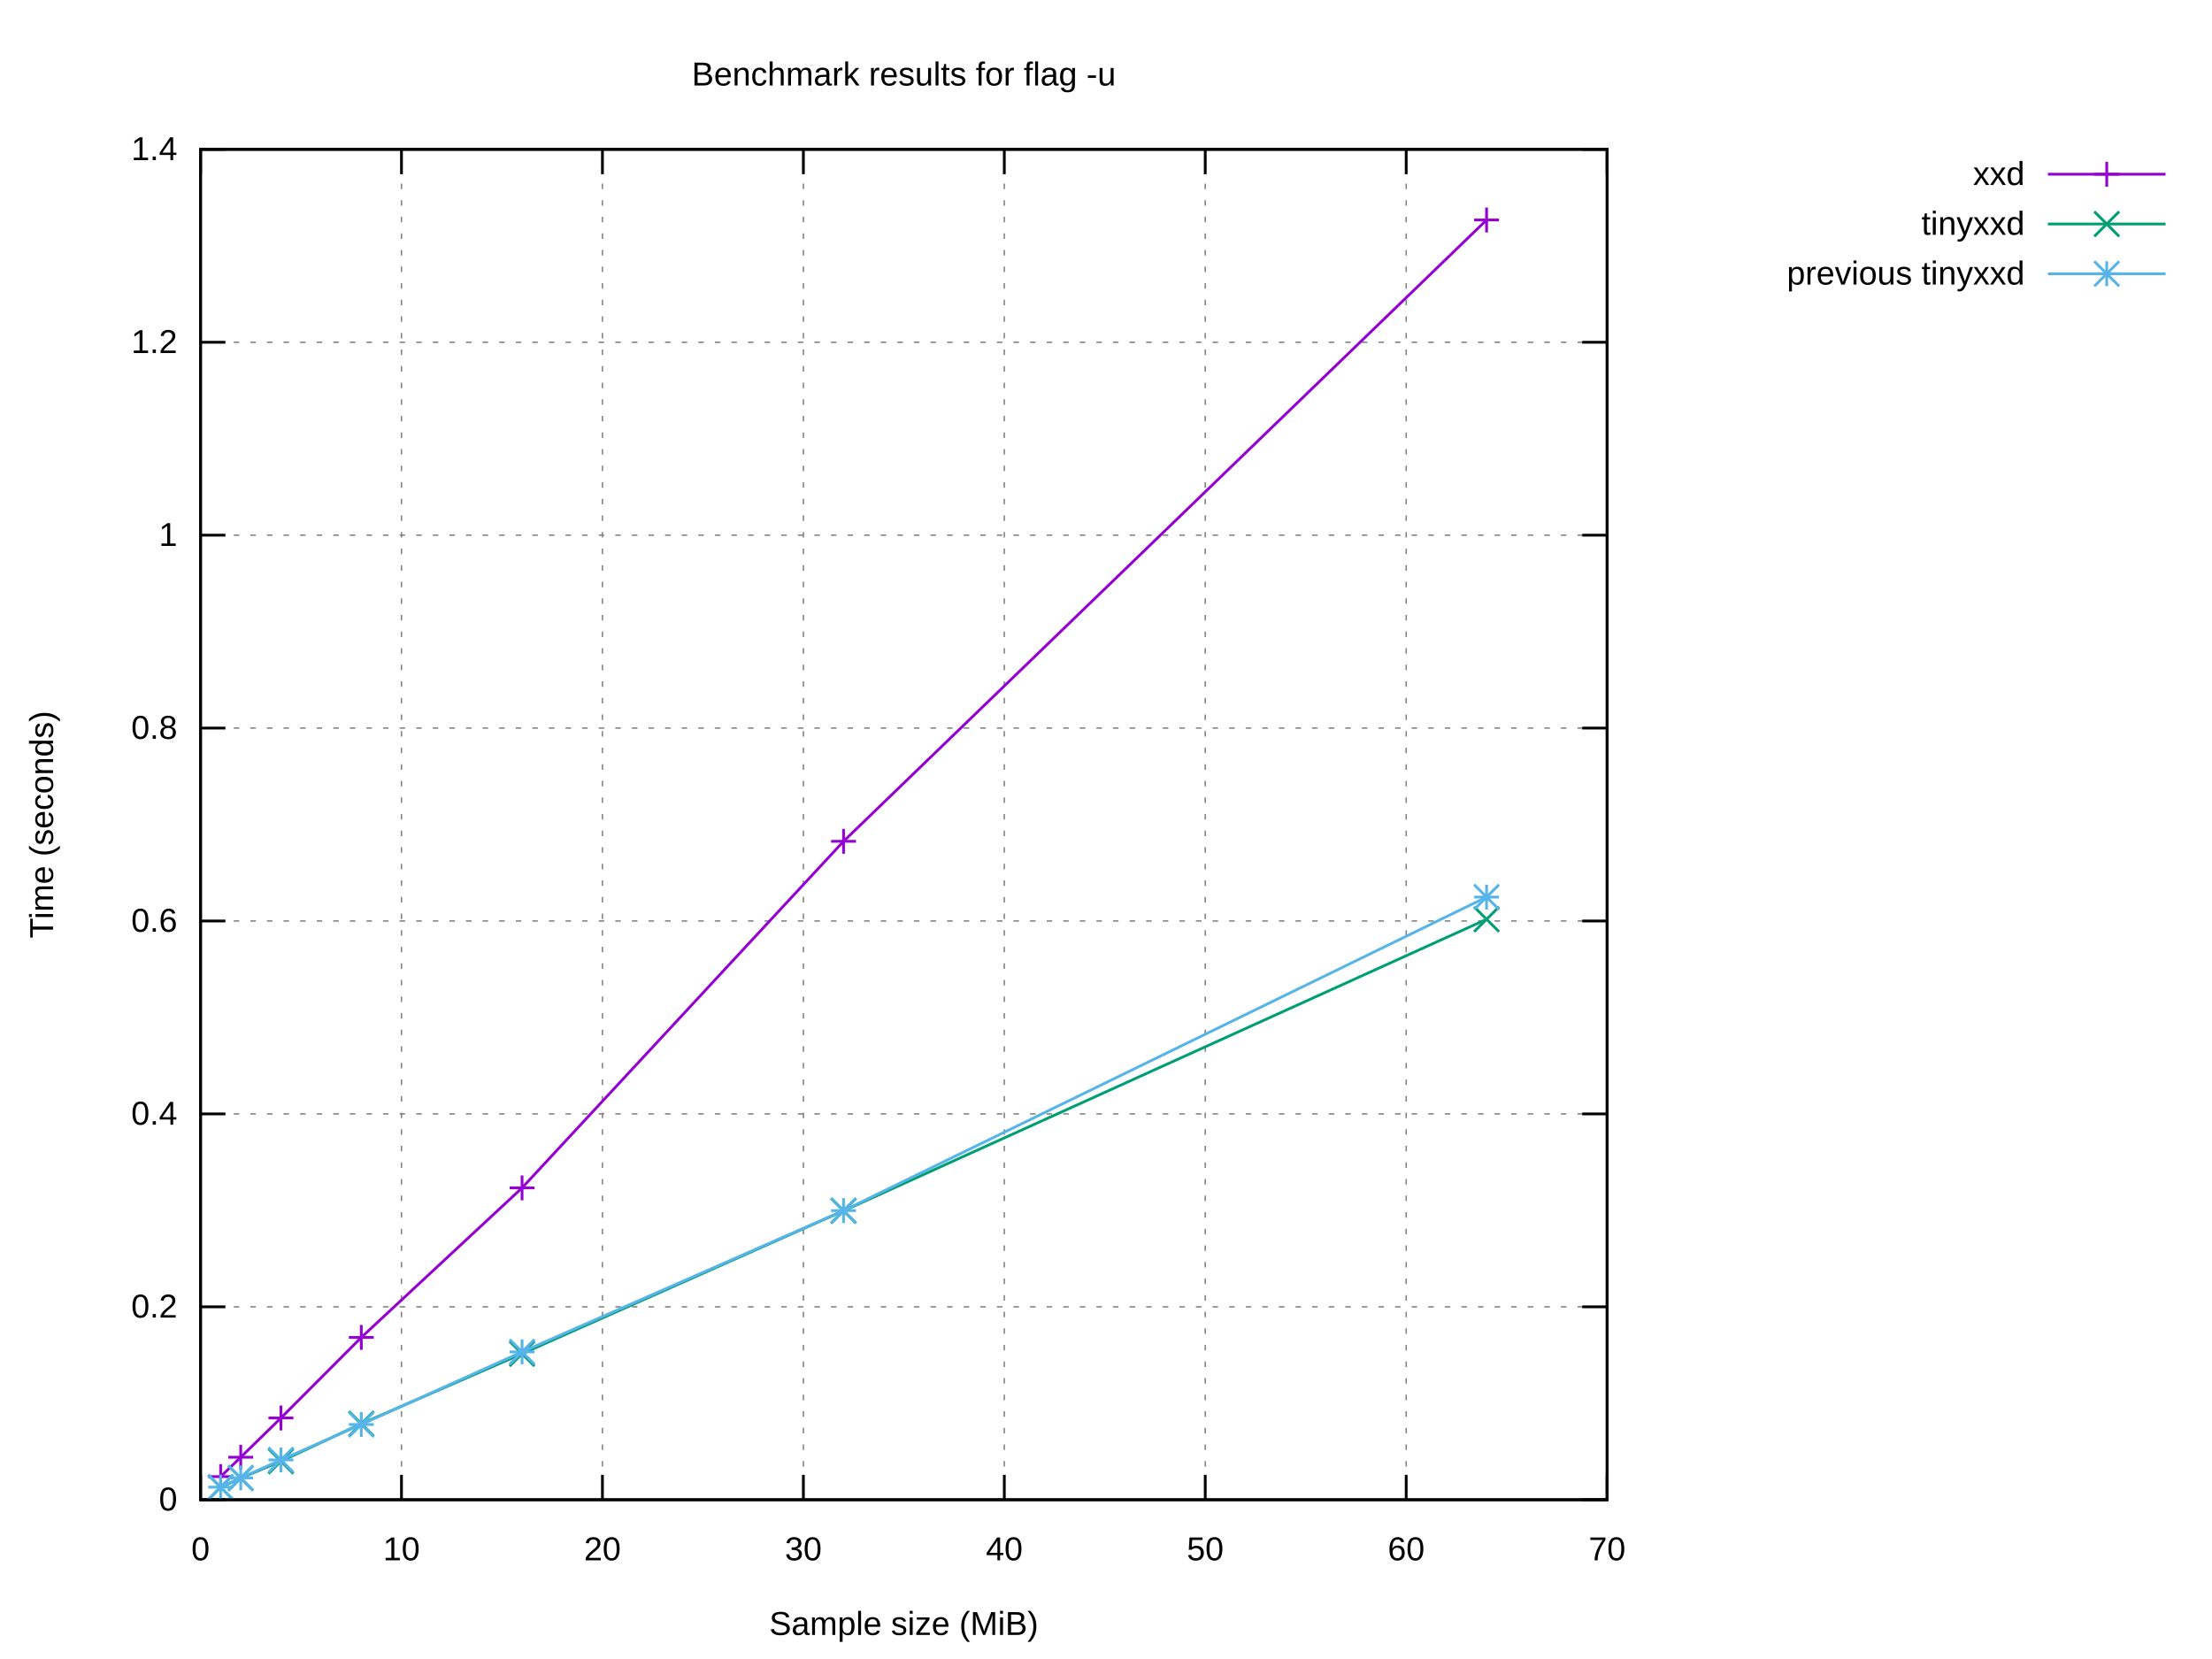
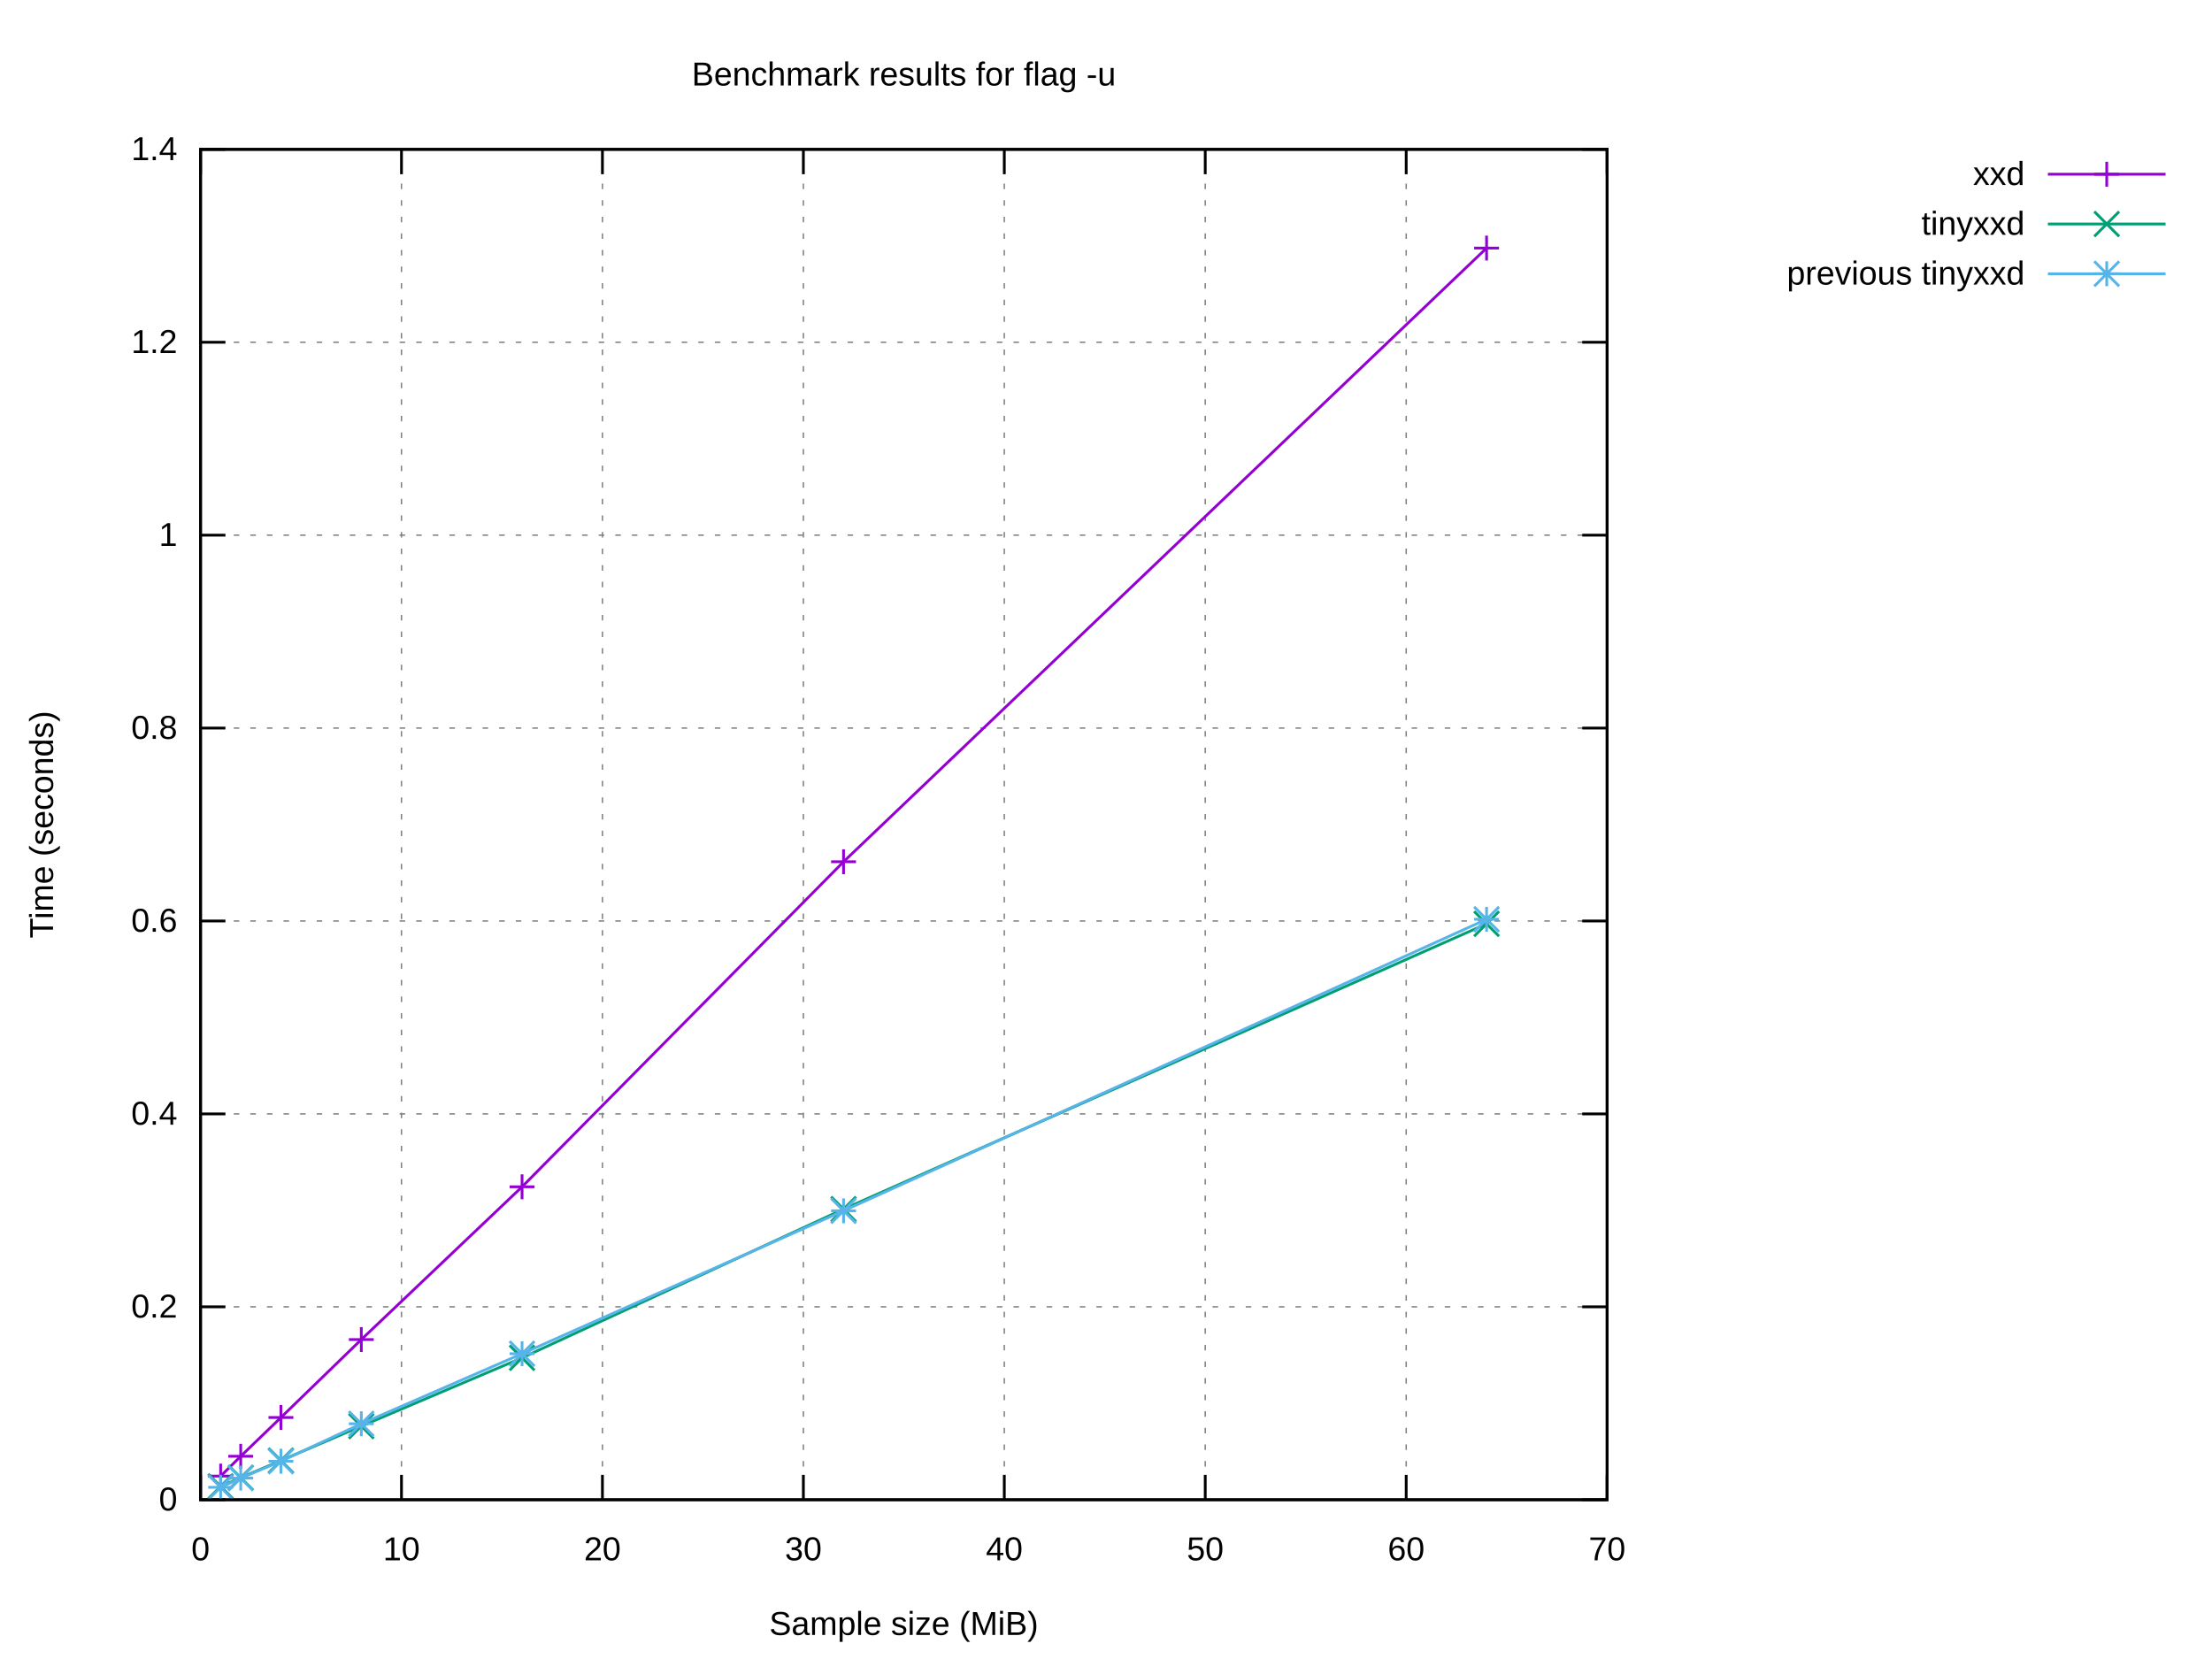
<svg xmlns="http://www.w3.org/2000/svg" xmlns:xlink="http://www.w3.org/1999/xlink" width="800" height="600" viewBox="0 0 800 600">
  <g id="gnuplot_canvas">
    <rect x="0" y="0" width="800" height="600" fill="#ffffff" />
    <defs>
      <circle id="gpDot" r="0.5" stroke-width="0.5" stroke="currentColor" />
      <path id="gpPt0" stroke-width="0.222" stroke="currentColor" d="M-1,0 h2 M0,-1 v2" />
      <path id="gpPt1" stroke-width="0.222" stroke="currentColor" d="M-1,-1 L1,1 M1,-1 L-1,1" />
      <path id="gpPt2" stroke-width="0.222" stroke="currentColor" d="M-1,0 L1,0 M0,-1 L0,1 M-1,-1 L1,1 M-1,1 L1,-1" />
      <rect id="gpPt3" stroke-width="0.222" stroke="currentColor" x="-1" y="-1" width="2" height="2" />
      <rect id="gpPt4" stroke-width="0.222" stroke="currentColor" fill="currentColor" x="-1" y="-1" width="2" height="2" />
      <circle id="gpPt5" stroke-width="0.222" stroke="currentColor" cx="0" cy="0" r="1" />
      <use xlink:href="#gpPt5" id="gpPt6" fill="currentColor" stroke="none" />
      <path id="gpPt7" stroke-width="0.222" stroke="currentColor" d="M0,-1.33 L-1.33,0.67 L1.33,0.67 z" />
      <use xlink:href="#gpPt7" id="gpPt8" fill="currentColor" stroke="none" />
      <use xlink:href="#gpPt7" id="gpPt9" stroke="currentColor" transform="rotate(180)" />
      <use xlink:href="#gpPt9" id="gpPt10" fill="currentColor" stroke="none" />
      <use xlink:href="#gpPt3" id="gpPt11" stroke="currentColor" transform="rotate(45)" />
      <use xlink:href="#gpPt11" id="gpPt12" fill="currentColor" stroke="none" />
      <path id="gpPt13" stroke-width="0.222" stroke="currentColor" d="M0,1.330 L1.265,0.411 L0.782,-1.067 L-0.782,-1.076 L-1.265,0.411 z" />
      <use xlink:href="#gpPt13" id="gpPt14" fill="currentColor" stroke="none" />
      <filter id="textbox" filterUnits="objectBoundingBox" x="0" y="0" height="1" width="1">
        <feFlood flood-color="#FFFFFF" flood-opacity="1" result="bgnd" />
        <feComposite in="SourceGraphic" in2="bgnd" operator="atop" />
      </filter>
      <filter id="greybox" filterUnits="objectBoundingBox" x="0" y="0" height="1" width="1">
        <feFlood flood-color="lightgrey" flood-opacity="1" result="grey" />
        <feComposite in="SourceGraphic" in2="grey" operator="atop" />
      </filter>
    </defs>
    <g fill="none" color="#FFFFFF" stroke="currentColor" stroke-width="1.00" stroke-linecap="butt" stroke-linejoin="miter">
</g>
    <g fill="none" color="black" stroke="currentColor" stroke-width="1.00" stroke-linecap="butt" stroke-linejoin="miter">
</g>
    <g fill="none" color="black" stroke="black" stroke-width="0.50" stroke-linecap="butt" stroke-linejoin="miter">
</g>
    <g fill="none" color="gray" stroke="currentColor" stroke-width="0.50" stroke-linecap="butt" stroke-linejoin="miter">
      <path stroke="gray" stroke-dasharray="2,4" class="gridline" d="M72.53,542.40 L581.24,542.40  " />
    </g>
    <g fill="none" color="gray" stroke="gray" stroke-width="1.00" stroke-linecap="butt" stroke-linejoin="miter">
</g>
    <g fill="none" color="black" stroke="currentColor" stroke-width="1.00" stroke-linecap="butt" stroke-linejoin="miter">
      <path stroke="black" d="M72.53,542.40 L81.53,542.40 M581.24,542.40 L572.24,542.40  " />
      <g transform="translate(64.14,546.30)" stroke="none" fill="black" font-family="Arial" font-size="12.00" text-anchor="end">
        <text>
          <tspan font-family="Arial"> 0</tspan>
        </text>
      </g>
    </g>
    <g fill="none" color="black" stroke="currentColor" stroke-width="1.00" stroke-linecap="butt" stroke-linejoin="miter">
</g>
    <g fill="none" color="black" stroke="black" stroke-width="0.50" stroke-linecap="butt" stroke-linejoin="miter">
</g>
    <g fill="none" color="gray" stroke="currentColor" stroke-width="0.50" stroke-linecap="butt" stroke-linejoin="miter">
      <path stroke="gray" stroke-dasharray="2,4" class="gridline" d="M72.53,472.63 L581.24,472.63  " />
    </g>
    <g fill="none" color="gray" stroke="gray" stroke-width="1.00" stroke-linecap="butt" stroke-linejoin="miter">
</g>
    <g fill="none" color="black" stroke="currentColor" stroke-width="1.00" stroke-linecap="butt" stroke-linejoin="miter">
      <path stroke="black" d="M72.53,472.63 L81.53,472.63 M581.24,472.63 L572.24,472.63  " />
      <g transform="translate(64.14,476.53)" stroke="none" fill="black" font-family="Arial" font-size="12.00" text-anchor="end">
        <text>
          <tspan font-family="Arial"> 0.2</tspan>
        </text>
      </g>
    </g>
    <g fill="none" color="black" stroke="currentColor" stroke-width="1.00" stroke-linecap="butt" stroke-linejoin="miter">
</g>
    <g fill="none" color="black" stroke="black" stroke-width="0.50" stroke-linecap="butt" stroke-linejoin="miter">
</g>
    <g fill="none" color="gray" stroke="currentColor" stroke-width="0.50" stroke-linecap="butt" stroke-linejoin="miter">
      <path stroke="gray" stroke-dasharray="2,4" class="gridline" d="M72.53,402.86 L581.24,402.86  " />
    </g>
    <g fill="none" color="gray" stroke="gray" stroke-width="1.00" stroke-linecap="butt" stroke-linejoin="miter">
</g>
    <g fill="none" color="black" stroke="currentColor" stroke-width="1.00" stroke-linecap="butt" stroke-linejoin="miter">
      <path stroke="black" d="M72.53,402.86 L81.53,402.86 M581.24,402.86 L572.24,402.86  " />
      <g transform="translate(64.14,406.76)" stroke="none" fill="black" font-family="Arial" font-size="12.00" text-anchor="end">
        <text>
          <tspan font-family="Arial"> 0.4</tspan>
        </text>
      </g>
    </g>
    <g fill="none" color="black" stroke="currentColor" stroke-width="1.00" stroke-linecap="butt" stroke-linejoin="miter">
</g>
    <g fill="none" color="black" stroke="black" stroke-width="0.50" stroke-linecap="butt" stroke-linejoin="miter">
</g>
    <g fill="none" color="gray" stroke="currentColor" stroke-width="0.50" stroke-linecap="butt" stroke-linejoin="miter">
      <path stroke="gray" stroke-dasharray="2,4" class="gridline" d="M72.53,333.09 L581.24,333.09  " />
    </g>
    <g fill="none" color="gray" stroke="gray" stroke-width="1.00" stroke-linecap="butt" stroke-linejoin="miter">
</g>
    <g fill="none" color="black" stroke="currentColor" stroke-width="1.00" stroke-linecap="butt" stroke-linejoin="miter">
      <path stroke="black" d="M72.53,333.09 L81.53,333.09 M581.24,333.09 L572.24,333.09  " />
      <g transform="translate(64.14,336.99)" stroke="none" fill="black" font-family="Arial" font-size="12.00" text-anchor="end">
        <text>
          <tspan font-family="Arial"> 0.6</tspan>
        </text>
      </g>
    </g>
    <g fill="none" color="black" stroke="currentColor" stroke-width="1.00" stroke-linecap="butt" stroke-linejoin="miter">
</g>
    <g fill="none" color="black" stroke="black" stroke-width="0.50" stroke-linecap="butt" stroke-linejoin="miter">
</g>
    <g fill="none" color="gray" stroke="currentColor" stroke-width="0.50" stroke-linecap="butt" stroke-linejoin="miter">
      <path stroke="gray" stroke-dasharray="2,4" class="gridline" d="M72.53,263.32 L581.24,263.32  " />
    </g>
    <g fill="none" color="gray" stroke="gray" stroke-width="1.00" stroke-linecap="butt" stroke-linejoin="miter">
</g>
    <g fill="none" color="black" stroke="currentColor" stroke-width="1.00" stroke-linecap="butt" stroke-linejoin="miter">
      <path stroke="black" d="M72.53,263.32 L81.53,263.32 M581.24,263.32 L572.24,263.32  " />
      <g transform="translate(64.14,267.22)" stroke="none" fill="black" font-family="Arial" font-size="12.00" text-anchor="end">
        <text>
          <tspan font-family="Arial"> 0.8</tspan>
        </text>
      </g>
    </g>
    <g fill="none" color="black" stroke="currentColor" stroke-width="1.00" stroke-linecap="butt" stroke-linejoin="miter">
</g>
    <g fill="none" color="black" stroke="black" stroke-width="0.50" stroke-linecap="butt" stroke-linejoin="miter">
</g>
    <g fill="none" color="gray" stroke="currentColor" stroke-width="0.50" stroke-linecap="butt" stroke-linejoin="miter">
      <path stroke="gray" stroke-dasharray="2,4" class="gridline" d="M72.53,193.55 L581.24,193.55  " />
    </g>
    <g fill="none" color="gray" stroke="gray" stroke-width="1.00" stroke-linecap="butt" stroke-linejoin="miter">
</g>
    <g fill="none" color="black" stroke="currentColor" stroke-width="1.00" stroke-linecap="butt" stroke-linejoin="miter">
      <path stroke="black" d="M72.53,193.55 L81.53,193.55 M581.24,193.55 L572.24,193.55  " />
      <g transform="translate(64.14,197.45)" stroke="none" fill="black" font-family="Arial" font-size="12.00" text-anchor="end">
        <text>
          <tspan font-family="Arial"> 1</tspan>
        </text>
      </g>
    </g>
    <g fill="none" color="black" stroke="currentColor" stroke-width="1.00" stroke-linecap="butt" stroke-linejoin="miter">
</g>
    <g fill="none" color="black" stroke="black" stroke-width="0.50" stroke-linecap="butt" stroke-linejoin="miter">
</g>
    <g fill="none" color="gray" stroke="currentColor" stroke-width="0.50" stroke-linecap="butt" stroke-linejoin="miter">
      <path stroke="gray" stroke-dasharray="2,4" class="gridline" d="M72.53,123.78 L581.24,123.78  " />
    </g>
    <g fill="none" color="gray" stroke="gray" stroke-width="1.00" stroke-linecap="butt" stroke-linejoin="miter">
</g>
    <g fill="none" color="black" stroke="currentColor" stroke-width="1.00" stroke-linecap="butt" stroke-linejoin="miter">
      <path stroke="black" d="M72.53,123.78 L81.53,123.78 M581.24,123.78 L572.24,123.78  " />
      <g transform="translate(64.14,127.68)" stroke="none" fill="black" font-family="Arial" font-size="12.00" text-anchor="end">
        <text>
          <tspan font-family="Arial"> 1.2</tspan>
        </text>
      </g>
    </g>
    <g fill="none" color="black" stroke="currentColor" stroke-width="1.00" stroke-linecap="butt" stroke-linejoin="miter">
</g>
    <g fill="none" color="black" stroke="black" stroke-width="0.50" stroke-linecap="butt" stroke-linejoin="miter">
</g>
    <g fill="none" color="gray" stroke="currentColor" stroke-width="0.50" stroke-linecap="butt" stroke-linejoin="miter">
      <path stroke="gray" stroke-dasharray="2,4" class="gridline" d="M72.53,54.01 L581.24,54.01  " />
    </g>
    <g fill="none" color="gray" stroke="gray" stroke-width="1.00" stroke-linecap="butt" stroke-linejoin="miter">
</g>
    <g fill="none" color="black" stroke="currentColor" stroke-width="1.00" stroke-linecap="butt" stroke-linejoin="miter">
      <path stroke="black" d="M72.53,54.01 L81.53,54.01 M581.24,54.01 L572.24,54.01  " />
      <g transform="translate(64.14,57.91)" stroke="none" fill="black" font-family="Arial" font-size="12.00" text-anchor="end">
        <text>
          <tspan font-family="Arial"> 1.4</tspan>
        </text>
      </g>
    </g>
    <g fill="none" color="black" stroke="currentColor" stroke-width="1.00" stroke-linecap="butt" stroke-linejoin="miter">
</g>
    <g fill="none" color="black" stroke="black" stroke-width="0.50" stroke-linecap="butt" stroke-linejoin="miter">
</g>
    <g fill="none" color="gray" stroke="currentColor" stroke-width="0.50" stroke-linecap="butt" stroke-linejoin="miter">
      <path stroke="gray" stroke-dasharray="2,4" class="gridline" d="M72.53,542.40 L72.53,54.01  " />
    </g>
    <g fill="none" color="gray" stroke="gray" stroke-width="1.00" stroke-linecap="butt" stroke-linejoin="miter">
</g>
    <g fill="none" color="black" stroke="currentColor" stroke-width="1.00" stroke-linecap="butt" stroke-linejoin="miter">
      <path stroke="black" d="M72.53,542.40 L72.53,533.40 M72.53,54.01 L72.53,63.01  " />
      <g transform="translate(72.53,564.30)" stroke="none" fill="black" font-family="Arial" font-size="12.00" text-anchor="middle">
        <text>
          <tspan font-family="Arial"> 0</tspan>
        </text>
      </g>
    </g>
    <g fill="none" color="black" stroke="currentColor" stroke-width="1.00" stroke-linecap="butt" stroke-linejoin="miter">
</g>
    <g fill="none" color="black" stroke="black" stroke-width="0.50" stroke-linecap="butt" stroke-linejoin="miter">
</g>
    <g fill="none" color="gray" stroke="currentColor" stroke-width="0.50" stroke-linecap="butt" stroke-linejoin="miter">
      <path stroke="gray" stroke-dasharray="2,4" class="gridline" d="M145.20,542.40 L145.20,54.01  " />
    </g>
    <g fill="none" color="gray" stroke="gray" stroke-width="1.00" stroke-linecap="butt" stroke-linejoin="miter">
</g>
    <g fill="none" color="black" stroke="currentColor" stroke-width="1.00" stroke-linecap="butt" stroke-linejoin="miter">
      <path stroke="black" d="M145.20,542.40 L145.20,533.40 M145.20,54.01 L145.20,63.01  " />
      <g transform="translate(145.20,564.30)" stroke="none" fill="black" font-family="Arial" font-size="12.00" text-anchor="middle">
        <text>
          <tspan font-family="Arial"> 10</tspan>
        </text>
      </g>
    </g>
    <g fill="none" color="black" stroke="currentColor" stroke-width="1.00" stroke-linecap="butt" stroke-linejoin="miter">
</g>
    <g fill="none" color="black" stroke="black" stroke-width="0.50" stroke-linecap="butt" stroke-linejoin="miter">
</g>
    <g fill="none" color="gray" stroke="currentColor" stroke-width="0.50" stroke-linecap="butt" stroke-linejoin="miter">
      <path stroke="gray" stroke-dasharray="2,4" class="gridline" d="M217.88,542.40 L217.88,54.01  " />
    </g>
    <g fill="none" color="gray" stroke="gray" stroke-width="1.00" stroke-linecap="butt" stroke-linejoin="miter">
</g>
    <g fill="none" color="black" stroke="currentColor" stroke-width="1.00" stroke-linecap="butt" stroke-linejoin="miter">
      <path stroke="black" d="M217.88,542.40 L217.88,533.40 M217.88,54.01 L217.88,63.01  " />
      <g transform="translate(217.88,564.30)" stroke="none" fill="black" font-family="Arial" font-size="12.00" text-anchor="middle">
        <text>
          <tspan font-family="Arial"> 20</tspan>
        </text>
      </g>
    </g>
    <g fill="none" color="black" stroke="currentColor" stroke-width="1.00" stroke-linecap="butt" stroke-linejoin="miter">
</g>
    <g fill="none" color="black" stroke="black" stroke-width="0.50" stroke-linecap="butt" stroke-linejoin="miter">
</g>
    <g fill="none" color="gray" stroke="currentColor" stroke-width="0.50" stroke-linecap="butt" stroke-linejoin="miter">
      <path stroke="gray" stroke-dasharray="2,4" class="gridline" d="M290.55,542.40 L290.55,54.01  " />
    </g>
    <g fill="none" color="gray" stroke="gray" stroke-width="1.00" stroke-linecap="butt" stroke-linejoin="miter">
</g>
    <g fill="none" color="black" stroke="currentColor" stroke-width="1.00" stroke-linecap="butt" stroke-linejoin="miter">
      <path stroke="black" d="M290.55,542.40 L290.55,533.40 M290.55,54.01 L290.55,63.01  " />
      <g transform="translate(290.55,564.30)" stroke="none" fill="black" font-family="Arial" font-size="12.00" text-anchor="middle">
        <text>
          <tspan font-family="Arial"> 30</tspan>
        </text>
      </g>
    </g>
    <g fill="none" color="black" stroke="currentColor" stroke-width="1.00" stroke-linecap="butt" stroke-linejoin="miter">
</g>
    <g fill="none" color="black" stroke="black" stroke-width="0.50" stroke-linecap="butt" stroke-linejoin="miter">
</g>
    <g fill="none" color="gray" stroke="currentColor" stroke-width="0.50" stroke-linecap="butt" stroke-linejoin="miter">
      <path stroke="gray" stroke-dasharray="2,4" class="gridline" d="M363.22,542.40 L363.22,54.01  " />
    </g>
    <g fill="none" color="gray" stroke="gray" stroke-width="1.00" stroke-linecap="butt" stroke-linejoin="miter">
</g>
    <g fill="none" color="black" stroke="currentColor" stroke-width="1.00" stroke-linecap="butt" stroke-linejoin="miter">
      <path stroke="black" d="M363.22,542.40 L363.22,533.40 M363.22,54.01 L363.22,63.01  " />
      <g transform="translate(363.22,564.30)" stroke="none" fill="black" font-family="Arial" font-size="12.00" text-anchor="middle">
        <text>
          <tspan font-family="Arial"> 40</tspan>
        </text>
      </g>
    </g>
    <g fill="none" color="black" stroke="currentColor" stroke-width="1.00" stroke-linecap="butt" stroke-linejoin="miter">
</g>
    <g fill="none" color="black" stroke="black" stroke-width="0.50" stroke-linecap="butt" stroke-linejoin="miter">
</g>
    <g fill="none" color="gray" stroke="currentColor" stroke-width="0.50" stroke-linecap="butt" stroke-linejoin="miter">
      <path stroke="gray" stroke-dasharray="2,4" class="gridline" d="M435.89,542.40 L435.89,54.01  " />
    </g>
    <g fill="none" color="gray" stroke="gray" stroke-width="1.00" stroke-linecap="butt" stroke-linejoin="miter">
</g>
    <g fill="none" color="black" stroke="currentColor" stroke-width="1.00" stroke-linecap="butt" stroke-linejoin="miter">
      <path stroke="black" d="M435.89,542.40 L435.89,533.40 M435.89,54.01 L435.89,63.01  " />
      <g transform="translate(435.89,564.30)" stroke="none" fill="black" font-family="Arial" font-size="12.00" text-anchor="middle">
        <text>
          <tspan font-family="Arial"> 50</tspan>
        </text>
      </g>
    </g>
    <g fill="none" color="black" stroke="currentColor" stroke-width="1.00" stroke-linecap="butt" stroke-linejoin="miter">
</g>
    <g fill="none" color="black" stroke="black" stroke-width="0.50" stroke-linecap="butt" stroke-linejoin="miter">
</g>
    <g fill="none" color="gray" stroke="currentColor" stroke-width="0.50" stroke-linecap="butt" stroke-linejoin="miter">
      <path stroke="gray" stroke-dasharray="2,4" class="gridline" d="M508.57,542.40 L508.57,54.01  " />
    </g>
    <g fill="none" color="gray" stroke="gray" stroke-width="1.00" stroke-linecap="butt" stroke-linejoin="miter">
</g>
    <g fill="none" color="black" stroke="currentColor" stroke-width="1.00" stroke-linecap="butt" stroke-linejoin="miter">
      <path stroke="black" d="M508.57,542.40 L508.57,533.40 M508.57,54.01 L508.57,63.01  " />
      <g transform="translate(508.57,564.30)" stroke="none" fill="black" font-family="Arial" font-size="12.00" text-anchor="middle">
        <text>
          <tspan font-family="Arial"> 60</tspan>
        </text>
      </g>
    </g>
    <g fill="none" color="black" stroke="currentColor" stroke-width="1.00" stroke-linecap="butt" stroke-linejoin="miter">
</g>
    <g fill="none" color="black" stroke="black" stroke-width="0.50" stroke-linecap="butt" stroke-linejoin="miter">
</g>
    <g fill="none" color="gray" stroke="currentColor" stroke-width="0.50" stroke-linecap="butt" stroke-linejoin="miter">
      <path stroke="gray" stroke-dasharray="2,4" class="gridline" d="M581.24,542.40 L581.24,54.01  " />
    </g>
    <g fill="none" color="gray" stroke="gray" stroke-width="1.00" stroke-linecap="butt" stroke-linejoin="miter">
</g>
    <g fill="none" color="black" stroke="currentColor" stroke-width="1.00" stroke-linecap="butt" stroke-linejoin="miter">
      <path stroke="black" d="M581.24,542.40 L581.24,533.40 M581.24,54.01 L581.24,63.01  " />
      <g transform="translate(581.24,564.30)" stroke="none" fill="black" font-family="Arial" font-size="12.00" text-anchor="middle">
        <text>
          <tspan font-family="Arial"> 70</tspan>
        </text>
      </g>
    </g>
    <g fill="none" color="black" stroke="currentColor" stroke-width="1.00" stroke-linecap="butt" stroke-linejoin="miter">
</g>
    <g fill="none" color="black" stroke="currentColor" stroke-width="1.00" stroke-linecap="butt" stroke-linejoin="miter">
      <path stroke="black" d="M72.53,54.01 L72.53,542.40 L581.24,542.40 L581.24,54.01 L72.53,54.01 Z  " />
    </g>
    <g fill="none" color="black" stroke="currentColor" stroke-width="1.00" stroke-linecap="butt" stroke-linejoin="miter">
</g>
    <g id="gnuplot_plot_1">
      <g fill="none" color="black" stroke="currentColor" stroke-width="1.00" stroke-linecap="butt" stroke-linejoin="miter">
        <g transform="translate(732.26,66.91)" stroke="none" fill="black" font-family="Arial" font-size="12.00" text-anchor="end">
          <text>
            <tspan font-family="Arial">xxd</tspan>
          </text>
        </g>
      </g>
      <g fill="none" color="black" stroke="currentColor" stroke-width="1.00" stroke-linecap="butt" stroke-linejoin="miter">
-         <path stroke="rgb(148,   0, 211)" d="M740.65,63.01 L783.21,63.01 M537.64,79.56 L305.08,304.27 L188.81,429.61 L130.67,483.69 L101.60,512.83 L87.06,527.03   L79.80,534.04  " />
-         <use xlink:href="#gpPt0" transform="translate(537.64,79.56) scale(4.50)" color="rgb(148,   0, 211)" />
-         <use xlink:href="#gpPt0" transform="translate(305.08,304.27) scale(4.50)" color="rgb(148,   0, 211)" />
-         <use xlink:href="#gpPt0" transform="translate(188.81,429.61) scale(4.50)" color="rgb(148,   0, 211)" />
-         <use xlink:href="#gpPt0" transform="translate(130.67,483.69) scale(4.50)" color="rgb(148,   0, 211)" />
-         <use xlink:href="#gpPt0" transform="translate(101.60,512.83) scale(4.50)" color="rgb(148,   0, 211)" />
-         <use xlink:href="#gpPt0" transform="translate(87.06,527.03) scale(4.50)" color="rgb(148,   0, 211)" />
-         <use xlink:href="#gpPt0" transform="translate(79.80,534.04) scale(4.50)" color="rgb(148,   0, 211)" />
+         <path stroke="rgb(148,   0, 211)" d="M740.65,63.01 L783.21,63.01 M537.64,89.72 L305.08,311.66 L188.81,429.22 L130.67,484.47 L101.60,512.66 L87.06,526.68   L79.80,533.85  " />
+         <use xlink:href="#gpPt0" transform="translate(537.64,89.72) scale(4.50)" color="rgb(148,   0, 211)" />
+         <use xlink:href="#gpPt0" transform="translate(305.08,311.66) scale(4.50)" color="rgb(148,   0, 211)" />
+         <use xlink:href="#gpPt0" transform="translate(188.81,429.22) scale(4.50)" color="rgb(148,   0, 211)" />
+         <use xlink:href="#gpPt0" transform="translate(130.67,484.47) scale(4.50)" color="rgb(148,   0, 211)" />
+         <use xlink:href="#gpPt0" transform="translate(101.60,512.66) scale(4.50)" color="rgb(148,   0, 211)" />
+         <use xlink:href="#gpPt0" transform="translate(87.06,526.68) scale(4.50)" color="rgb(148,   0, 211)" />
+         <use xlink:href="#gpPt0" transform="translate(79.80,533.85) scale(4.50)" color="rgb(148,   0, 211)" />
        <use xlink:href="#gpPt0" transform="translate(761.93,63.01) scale(4.50)" color="rgb(148,   0, 211)" />
      </g>
    </g>
    <g id="gnuplot_plot_2">
      <g fill="none" color="black" stroke="currentColor" stroke-width="1.00" stroke-linecap="butt" stroke-linejoin="miter">
        <g transform="translate(732.26,84.91)" stroke="none" fill="black" font-family="Arial" font-size="12.00" text-anchor="end">
          <text>
            <tspan font-family="Arial">tinyxxd</tspan>
          </text>
        </g>
      </g>
      <g fill="none" color="black" stroke="currentColor" stroke-width="1.00" stroke-linecap="butt" stroke-linejoin="miter">
-         <path stroke="rgb(  0, 158, 115)" d="M740.65,81.01 L783.21,81.01 M537.64,332.47 L305.08,437.90 L188.81,489.59 L130.67,514.92 L101.60,528.47 L87.06,534.59   L79.80,537.90  " />
-         <use xlink:href="#gpPt1" transform="translate(537.64,332.47) scale(4.50)" color="rgb(  0, 158, 115)" />
-         <use xlink:href="#gpPt1" transform="translate(305.08,437.90) scale(4.50)" color="rgb(  0, 158, 115)" />
-         <use xlink:href="#gpPt1" transform="translate(188.81,489.59) scale(4.50)" color="rgb(  0, 158, 115)" />
-         <use xlink:href="#gpPt1" transform="translate(130.67,514.92) scale(4.50)" color="rgb(  0, 158, 115)" />
-         <use xlink:href="#gpPt1" transform="translate(101.60,528.47) scale(4.50)" color="rgb(  0, 158, 115)" />
-         <use xlink:href="#gpPt1" transform="translate(87.06,534.59) scale(4.50)" color="rgb(  0, 158, 115)" />
-         <use xlink:href="#gpPt1" transform="translate(79.80,537.90) scale(4.50)" color="rgb(  0, 158, 115)" />
+         <path stroke="rgb(  0, 158, 115)" d="M740.65,81.01 L783.21,81.01 M537.64,334.11 L305.08,437.29 L188.81,491.08 L130.67,515.78 L101.60,528.22 L87.06,534.44   L79.80,537.56  " />
+         <use xlink:href="#gpPt1" transform="translate(537.64,334.11) scale(4.50)" color="rgb(  0, 158, 115)" />
+         <use xlink:href="#gpPt1" transform="translate(305.08,437.29) scale(4.50)" color="rgb(  0, 158, 115)" />
+         <use xlink:href="#gpPt1" transform="translate(188.81,491.08) scale(4.50)" color="rgb(  0, 158, 115)" />
+         <use xlink:href="#gpPt1" transform="translate(130.67,515.78) scale(4.50)" color="rgb(  0, 158, 115)" />
+         <use xlink:href="#gpPt1" transform="translate(101.60,528.22) scale(4.50)" color="rgb(  0, 158, 115)" />
+         <use xlink:href="#gpPt1" transform="translate(87.06,534.44) scale(4.50)" color="rgb(  0, 158, 115)" />
+         <use xlink:href="#gpPt1" transform="translate(79.80,537.56) scale(4.50)" color="rgb(  0, 158, 115)" />
        <use xlink:href="#gpPt1" transform="translate(761.93,81.01) scale(4.50)" color="rgb(  0, 158, 115)" />
      </g>
    </g>
    <g id="gnuplot_plot_3">
      <g fill="none" color="black" stroke="currentColor" stroke-width="1.00" stroke-linecap="butt" stroke-linejoin="miter">
        <g transform="translate(732.26,102.91)" stroke="none" fill="black" font-family="Arial" font-size="12.00" text-anchor="end">
          <text>
            <tspan font-family="Arial">previous tinyxxd</tspan>
          </text>
        </g>
      </g>
      <g fill="none" color="black" stroke="currentColor" stroke-width="1.00" stroke-linecap="butt" stroke-linejoin="miter">
-         <path stroke="rgb( 86, 180, 233)" d="M740.65,99.01 L783.21,99.01 M537.64,324.44 L305.08,437.83 L188.81,488.92 L130.67,515.18 L101.60,527.99 L87.06,534.51   L79.80,537.85  " />
-         <use xlink:href="#gpPt2" transform="translate(537.64,324.44) scale(4.50)" color="rgb( 86, 180, 233)" />
-         <use xlink:href="#gpPt2" transform="translate(305.08,437.83) scale(4.50)" color="rgb( 86, 180, 233)" />
-         <use xlink:href="#gpPt2" transform="translate(188.81,488.92) scale(4.50)" color="rgb( 86, 180, 233)" />
-         <use xlink:href="#gpPt2" transform="translate(130.67,515.18) scale(4.50)" color="rgb( 86, 180, 233)" />
-         <use xlink:href="#gpPt2" transform="translate(101.60,527.99) scale(4.50)" color="rgb( 86, 180, 233)" />
-         <use xlink:href="#gpPt2" transform="translate(87.06,534.51) scale(4.50)" color="rgb( 86, 180, 233)" />
-         <use xlink:href="#gpPt2" transform="translate(79.80,537.85) scale(4.50)" color="rgb( 86, 180, 233)" />
+         <path stroke="rgb( 86, 180, 233)" d="M740.65,99.01 L783.21,99.01 M537.64,332.47 L305.08,437.90 L188.81,489.59 L130.67,514.92 L101.60,528.47 L87.06,534.59   L79.80,537.90  " />
+         <use xlink:href="#gpPt2" transform="translate(537.64,332.47) scale(4.50)" color="rgb( 86, 180, 233)" />
+         <use xlink:href="#gpPt2" transform="translate(305.08,437.90) scale(4.50)" color="rgb( 86, 180, 233)" />
+         <use xlink:href="#gpPt2" transform="translate(188.81,489.59) scale(4.50)" color="rgb( 86, 180, 233)" />
+         <use xlink:href="#gpPt2" transform="translate(130.67,514.92) scale(4.50)" color="rgb( 86, 180, 233)" />
+         <use xlink:href="#gpPt2" transform="translate(101.60,528.47) scale(4.50)" color="rgb( 86, 180, 233)" />
+         <use xlink:href="#gpPt2" transform="translate(87.06,534.59) scale(4.50)" color="rgb( 86, 180, 233)" />
+         <use xlink:href="#gpPt2" transform="translate(79.80,537.90) scale(4.50)" color="rgb( 86, 180, 233)" />
        <use xlink:href="#gpPt2" transform="translate(761.93,99.01) scale(4.50)" color="rgb( 86, 180, 233)" />
      </g>
    </g>
    <g fill="none" color="#FFFFFF" stroke="rgb( 86, 180, 233)" stroke-width="2.00" stroke-linecap="butt" stroke-linejoin="miter">
</g>
    <g fill="none" color="black" stroke="currentColor" stroke-width="2.00" stroke-linecap="butt" stroke-linejoin="miter">
</g>
    <g fill="none" color="black" stroke="black" stroke-width="1.00" stroke-linecap="butt" stroke-linejoin="miter">
</g>
    <g fill="none" color="black" stroke="currentColor" stroke-width="1.00" stroke-linecap="butt" stroke-linejoin="miter">
      <path stroke="black" d="M72.53,54.01 L72.53,542.40 L581.24,542.40 L581.24,54.01 L72.53,54.01 Z  " />
      <g transform="translate(19.18,298.21) rotate(270.00)" stroke="none" fill="black" font-family="Arial" font-size="12.00" text-anchor="middle">
        <text>
          <tspan font-family="Arial">Time (seconds)</tspan>
        </text>
      </g>
    </g>
    <g fill="none" color="black" stroke="currentColor" stroke-width="1.00" stroke-linecap="butt" stroke-linejoin="miter">
      <g transform="translate(326.88,591.30)" stroke="none" fill="black" font-family="Arial" font-size="12.00" text-anchor="middle">
        <text>
          <tspan font-family="Arial">Sample size (MiB)</tspan>
        </text>
      </g>
    </g>
    <g fill="none" color="black" stroke="currentColor" stroke-width="1.00" stroke-linecap="butt" stroke-linejoin="miter">
</g>
    <g fill="none" color="black" stroke="currentColor" stroke-width="1.00" stroke-linecap="butt" stroke-linejoin="miter">
      <g transform="translate(326.88,30.91)" stroke="none" fill="black" font-family="Arial" font-size="12.00" text-anchor="middle">
        <text>
          <tspan font-family="Arial">Benchmark results for flag -u</tspan>
        </text>
      </g>
    </g>
    <g fill="none" color="black" stroke="currentColor" stroke-width="1.00" stroke-linecap="butt" stroke-linejoin="miter">
</g>
  </g>
</svg>
